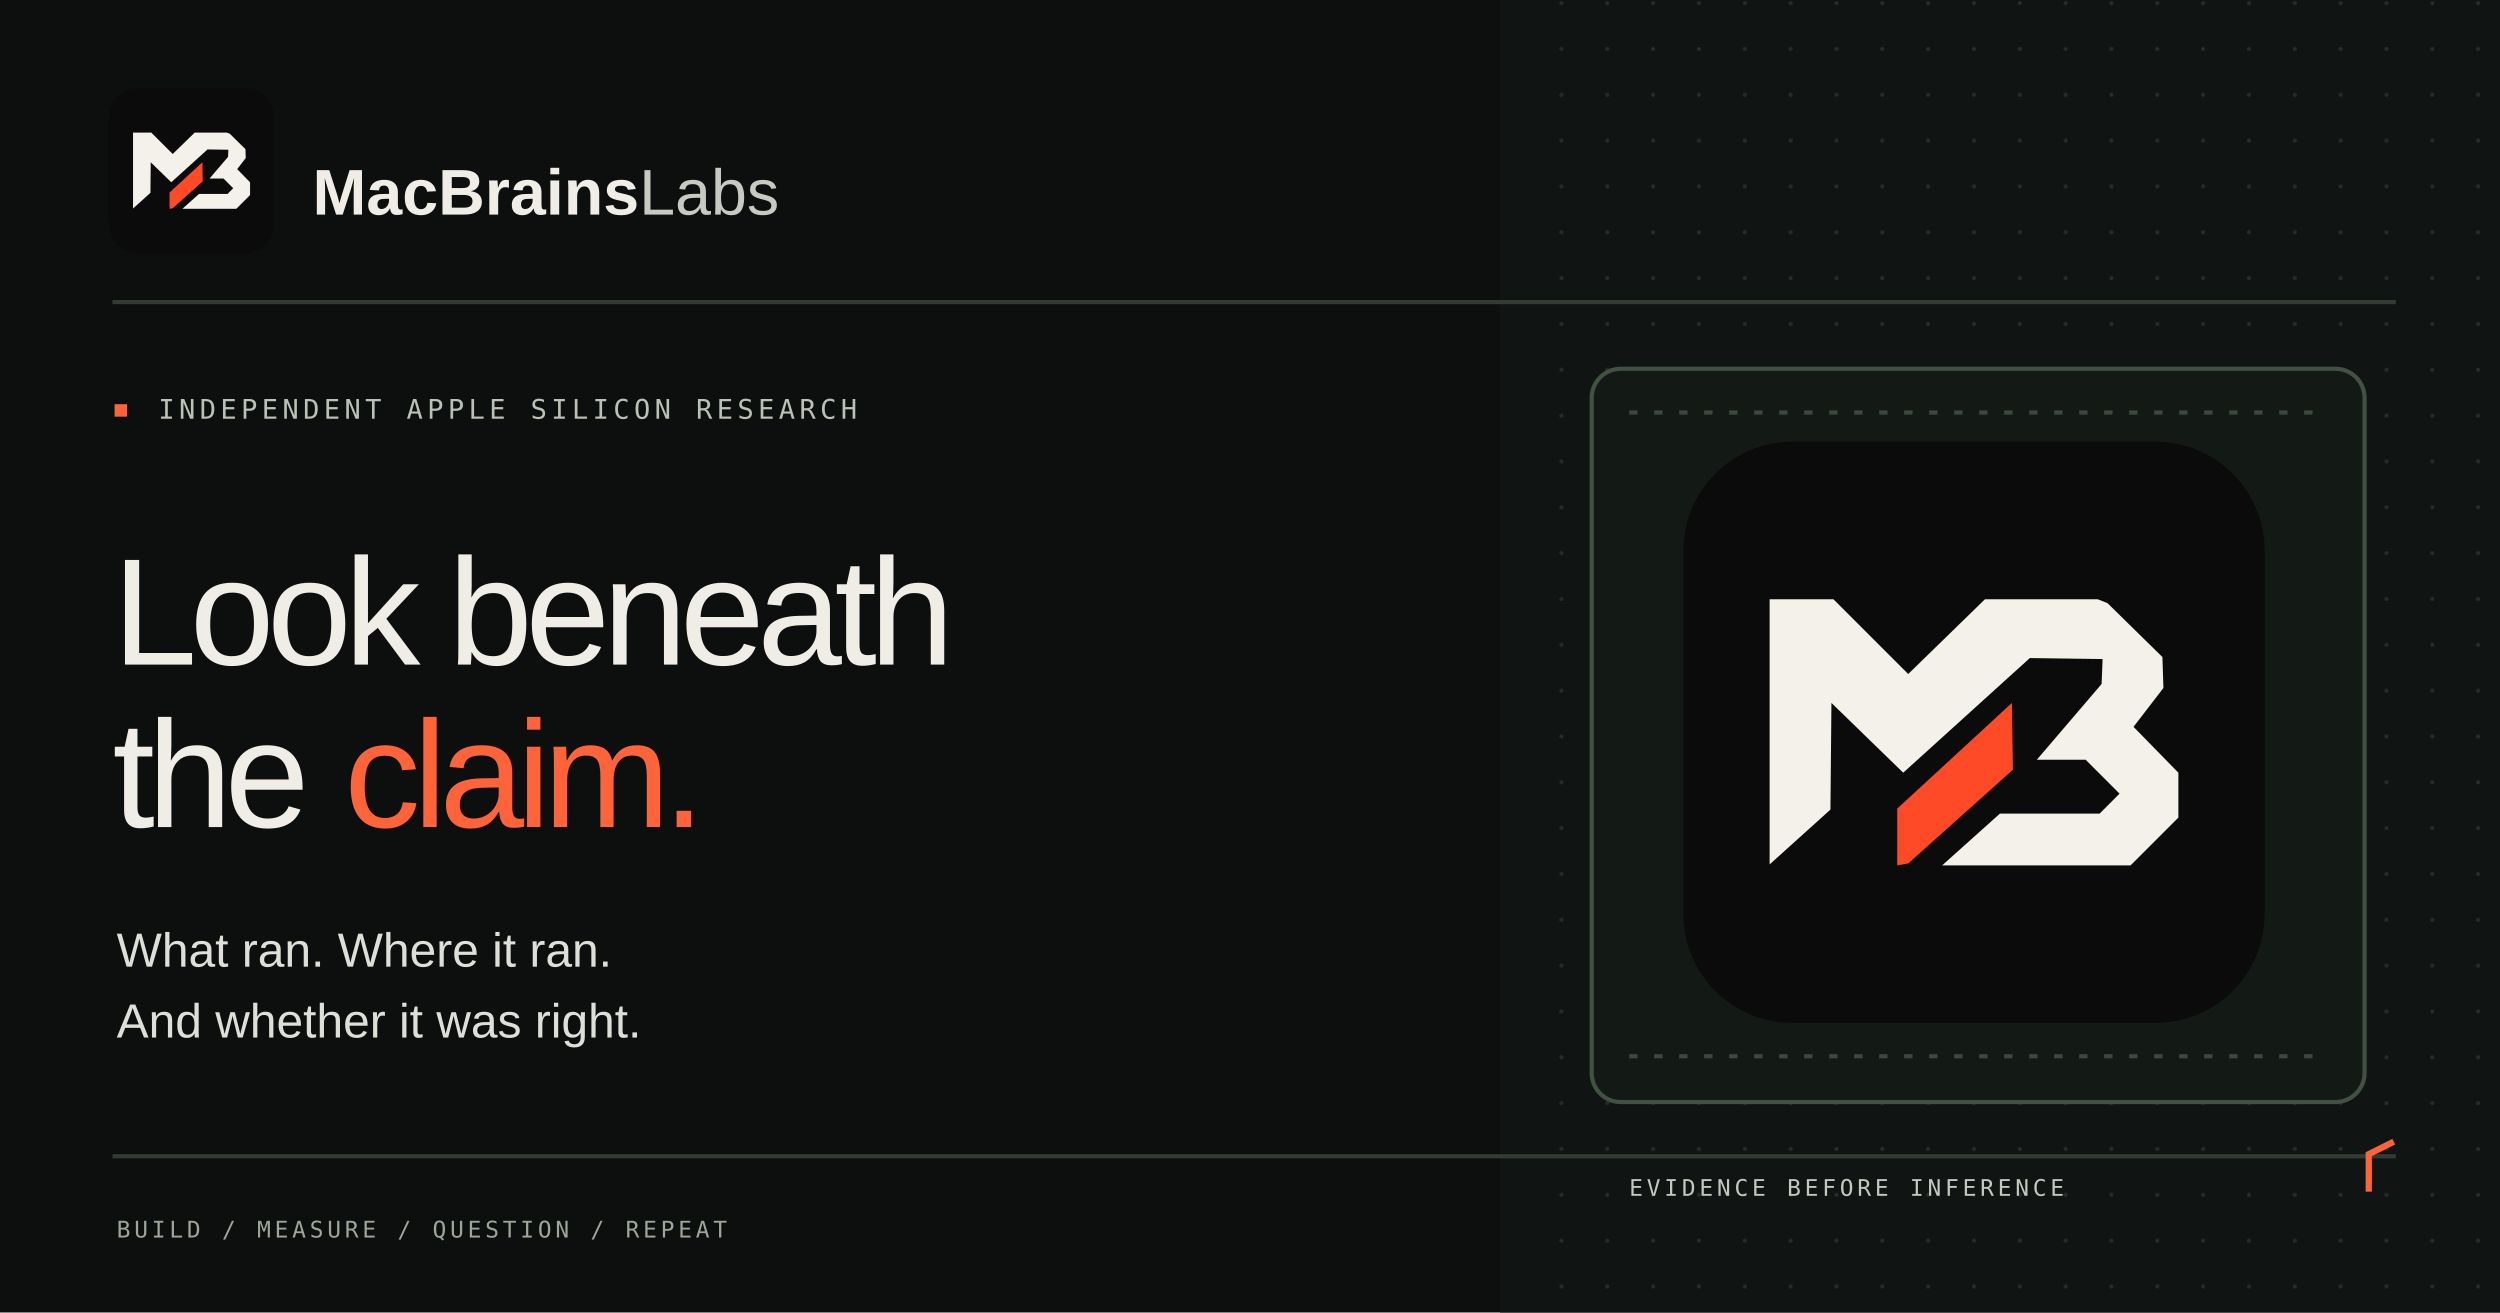
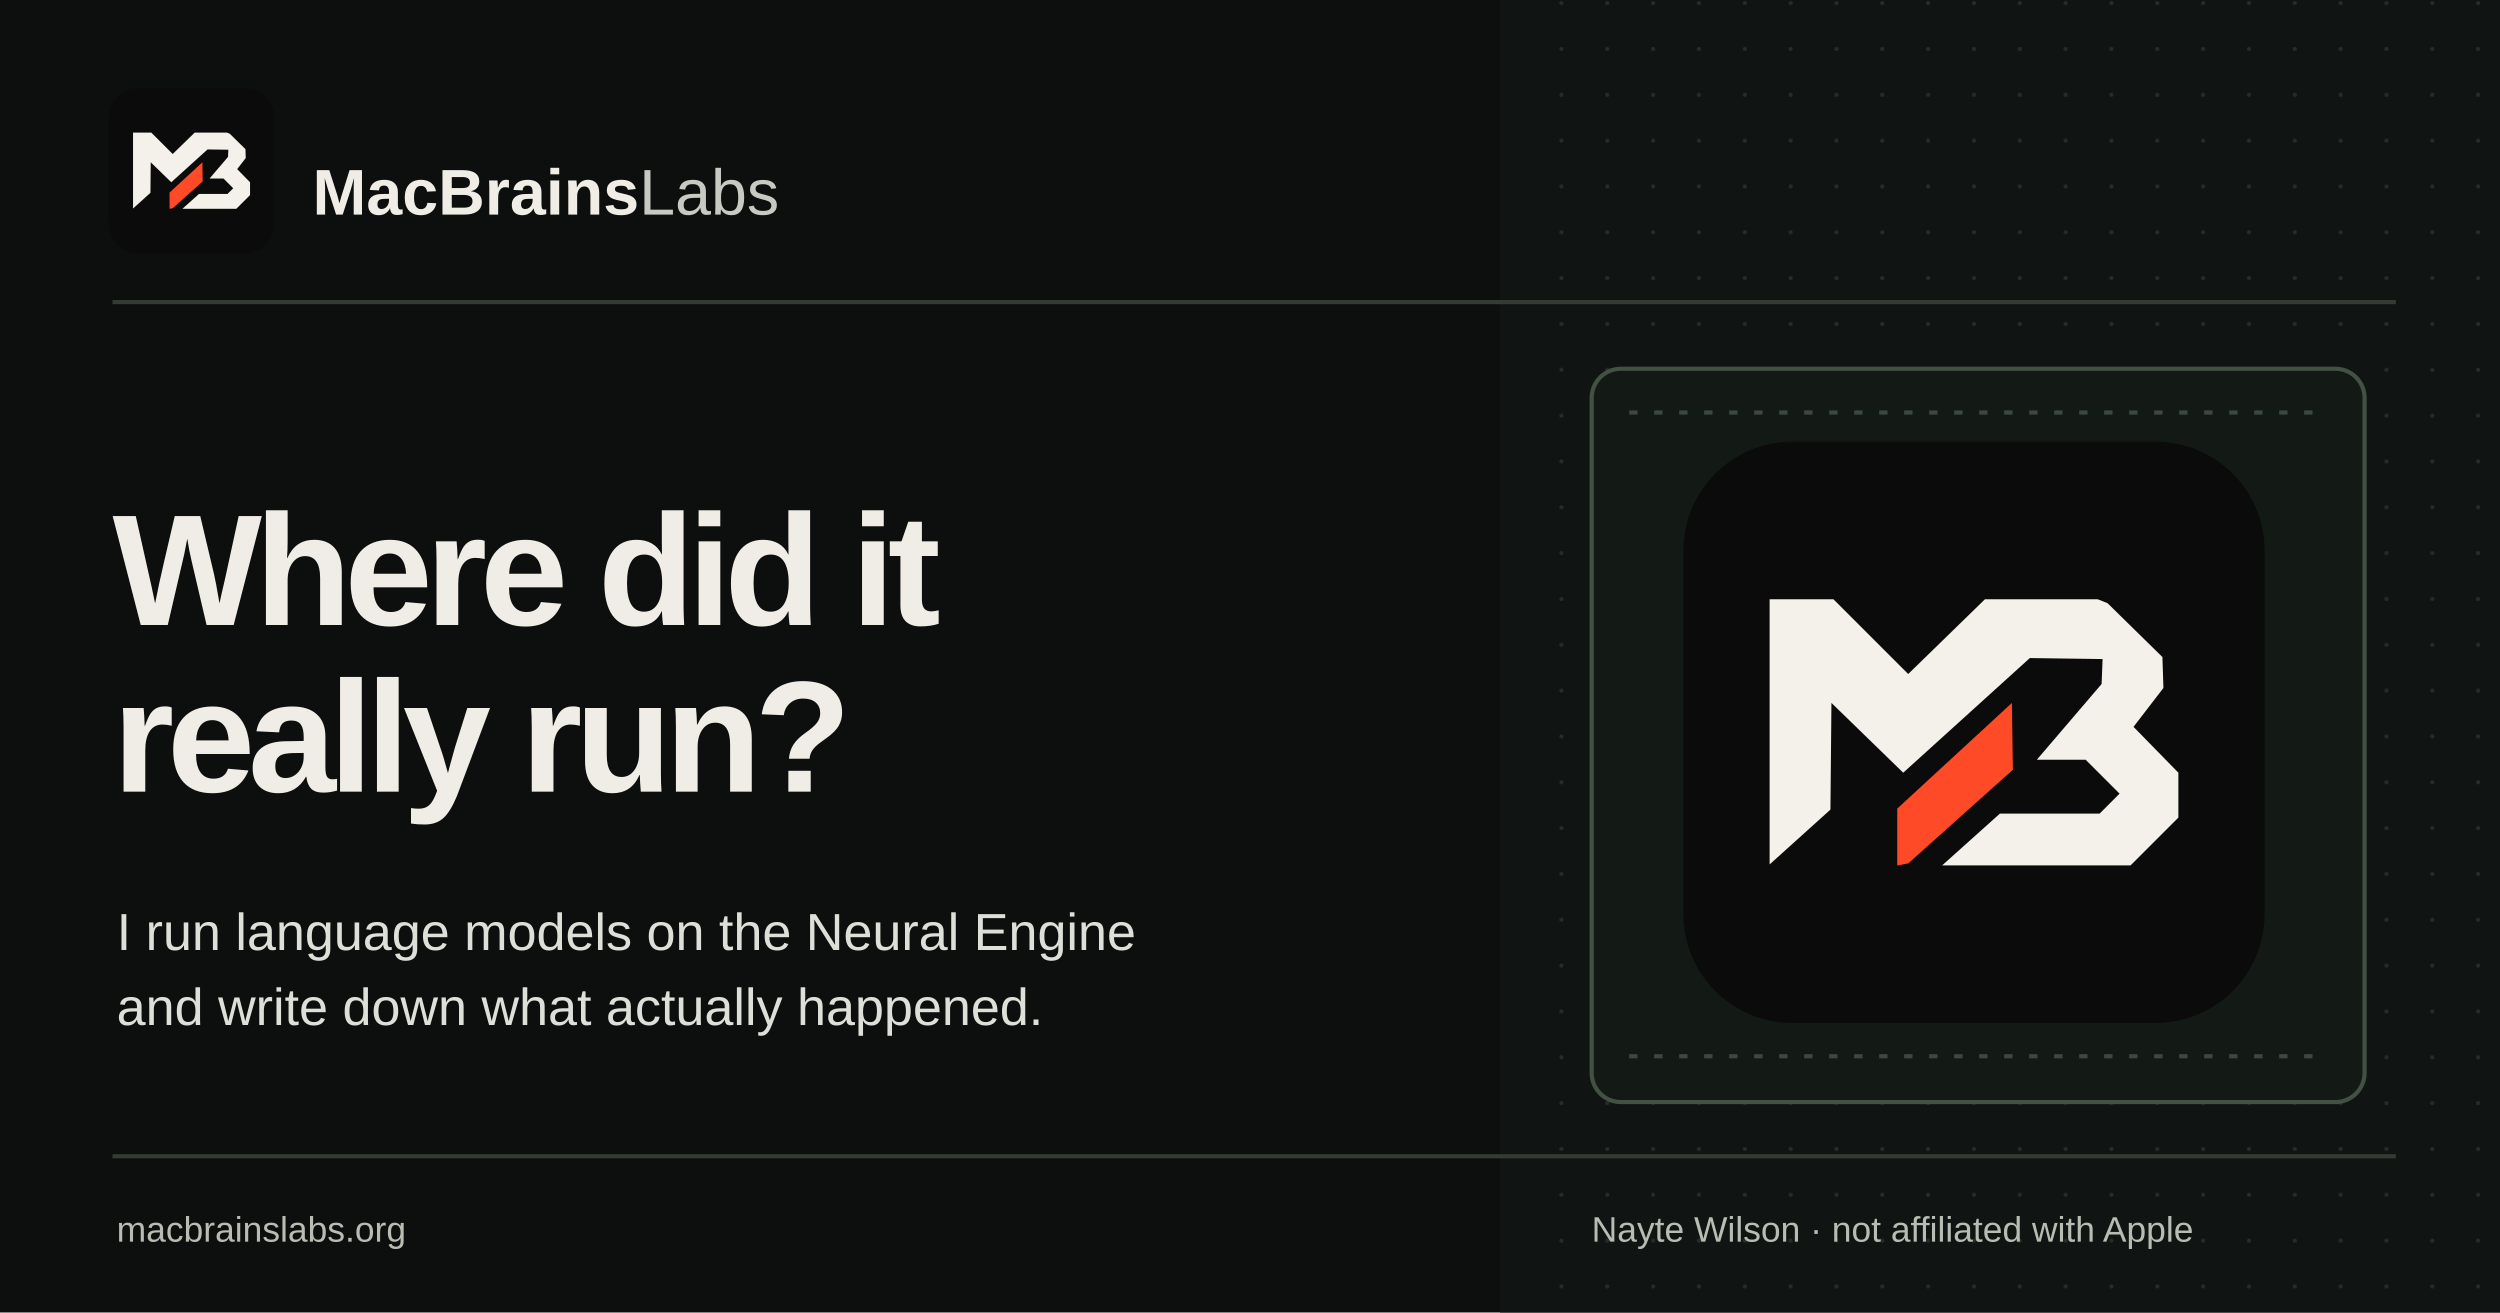
<svg xmlns="http://www.w3.org/2000/svg" width="1200" height="630" viewBox="0 0 1200 630">
  <defs>
    <pattern id="p" width="22" height="22" patternUnits="userSpaceOnUse">
      <circle cx="1.5" cy="1.5" r="1" fill="#445046" opacity=".40" />
    </pattern>
  </defs>
  <rect width="1200" height="630" fill="#0d0f0f" />
  <rect x="720" y="0" width="480" height="630" fill="#101513" />
  <rect x="730" y="0" width="470" height="630" fill="url(#p)" />
  <path d="M54 145 H1150" stroke="#343b34" stroke-width="2" />
  <path d="M54 555 H1150" stroke="#343b34" stroke-width="2" />
  <g transform="translate(52 42) scale(.156)">
    <rect width="512" height="512" rx="96" fill="#0B0B0B" />
    <g transform="translate(76 138.7805) scale(0.8780488)">
      <path fill="#F3F1EA" d="M0,0 L0,266 L61,211 L62,104 L134,174 L261,59 L334,60 L333,85 L268,161 L317,161 L351,195 L331,215 L231,215 L173,267 L362,267 L410,219 L410,174 L365,128 L395,89 L394,58 L339,4 L329,0 L216,0 L139,75 L64,0 Z" />
      <path fill="#FF4A27" d="M243,104 L128,210 L128,267 L139,265 L244,171 Z" />
    </g>
  </g>
  <text x="150" y="103" font-family="Arial,Helvetica,sans-serif" font-weight="600" font-size="31" fill="#efede5">MacBrains<tspan fill="#c7cac2" font-weight="400"> Labs</tspan>
  </text>
-   <rect x="55" y="194" width="6" height="6" fill="#ff633a" />
-   <text x="76" y="201" font-family="monospace" letter-spacing="2.1" font-size="13" fill="#b9c2b4">INDEPENDENT APPLE SILICON RESEARCH</text>
-   <text x="54" y="319" font-family="Arial,Helvetica,sans-serif" font-weight="500" font-size="73" letter-spacing="-3.5" fill="#efede5">Look beneath</text>
-   <text x="54" y="397" font-family="Arial,Helvetica,sans-serif" font-weight="500" font-size="73" letter-spacing="-3.5" fill="#efede5">the <tspan fill="#ff633a">claim.</tspan>
-   </text>
-   <text x="56" y="464" font-family="Arial,Helvetica,sans-serif" font-size="23" fill="#dedfd8">What ran. Where it ran.</text>
-   <text x="56" y="498" font-family="Arial,Helvetica,sans-serif" font-size="23" fill="#dedfd8">And whether it was right.</text>
-   <text x="56" y="594" font-family="monospace" letter-spacing="1.8" font-size="11" fill="#9da698">BUILD / MEASURE / QUESTION / REPEAT</text>
+   <text x="54" y="300" font-family="Arial,Helvetica,sans-serif" font-weight="600" font-size="76" letter-spacing="-3.4" fill="#efede5">Where did it</text>
+   <text x="54" y="380" font-family="Arial,Helvetica,sans-serif" font-weight="600" font-size="76" letter-spacing="-3.4" fill="#efede5">really run?</text>
+   <text x="56" y="456" font-family="Arial,Helvetica,sans-serif" font-size="25" fill="#dedfd8">I run language models on the Neural Engine</text>
+   <text x="56" y="492" font-family="Arial,Helvetica,sans-serif" font-size="25" fill="#dedfd8">and write down what actually happened.</text>
+   <text x="56" y="596" font-family="Arial,Helvetica,sans-serif" font-size="17" fill="#b7bdb2">macbrainslabs.org</text>
  <rect x="764" y="177" width="371" height="352" rx="14" stroke="#435044" fill="#131a16" stroke-width="2" />
  <path d="M782 198H1117 M782 507H1117" stroke="#3c493e" stroke-width="2" stroke-dasharray="4 8" />
  <g transform="translate(808 212) scale(.545)">
    <rect width="512" height="512" rx="96" fill="#0B0B0B" />
    <g transform="translate(76 138.7805) scale(0.8780488)">
      <path fill="#F3F1EA" d="M0,0 L0,266 L61,211 L62,104 L134,174 L261,59 L334,60 L333,85 L268,161 L317,161 L351,195 L331,215 L231,215 L173,267 L362,267 L410,219 L410,174 L365,128 L395,89 L394,58 L339,4 L329,0 L216,0 L139,75 L64,0 Z" />
      <path fill="#FF4A27" d="M243,104 L128,210 L128,267 L139,265 L244,171 Z" />
    </g>
  </g>
-   <text x="782" y="574" font-family="monospace" font-size="11" letter-spacing="1.8" fill="#c3c9bf">EVIDENCE BEFORE INFERENCE</text>
-   <path d="M1137 572l0 -18 12 -6" fill="none" stroke="#ff633a" stroke-width="3" />
+   <text x="764" y="596" font-family="Arial,Helvetica,sans-serif" font-size="17" fill="#b7bdb2">Nayte Wilson · not affiliated with Apple</text>
</svg>
